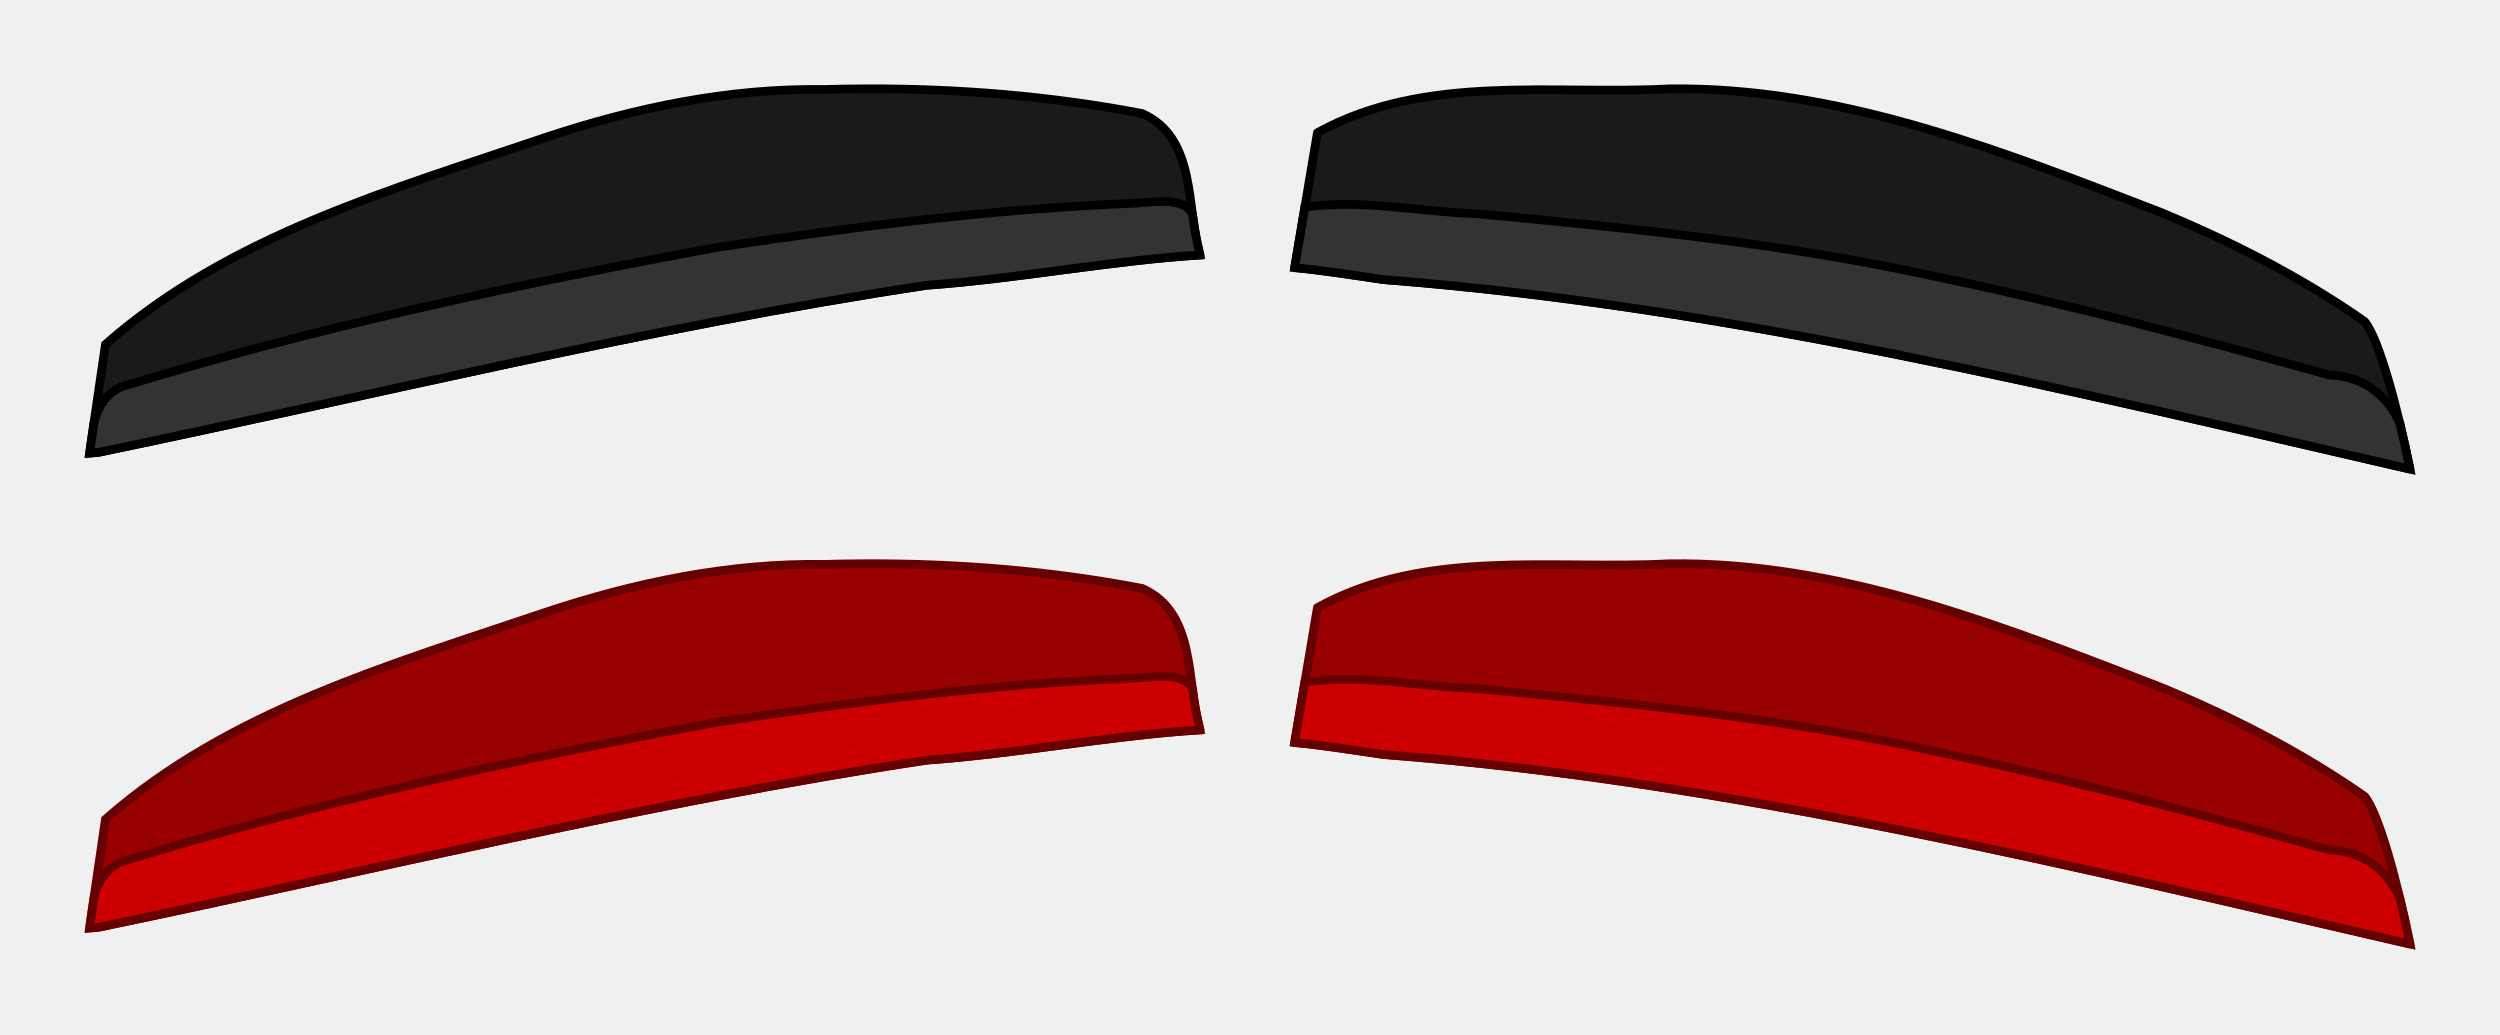
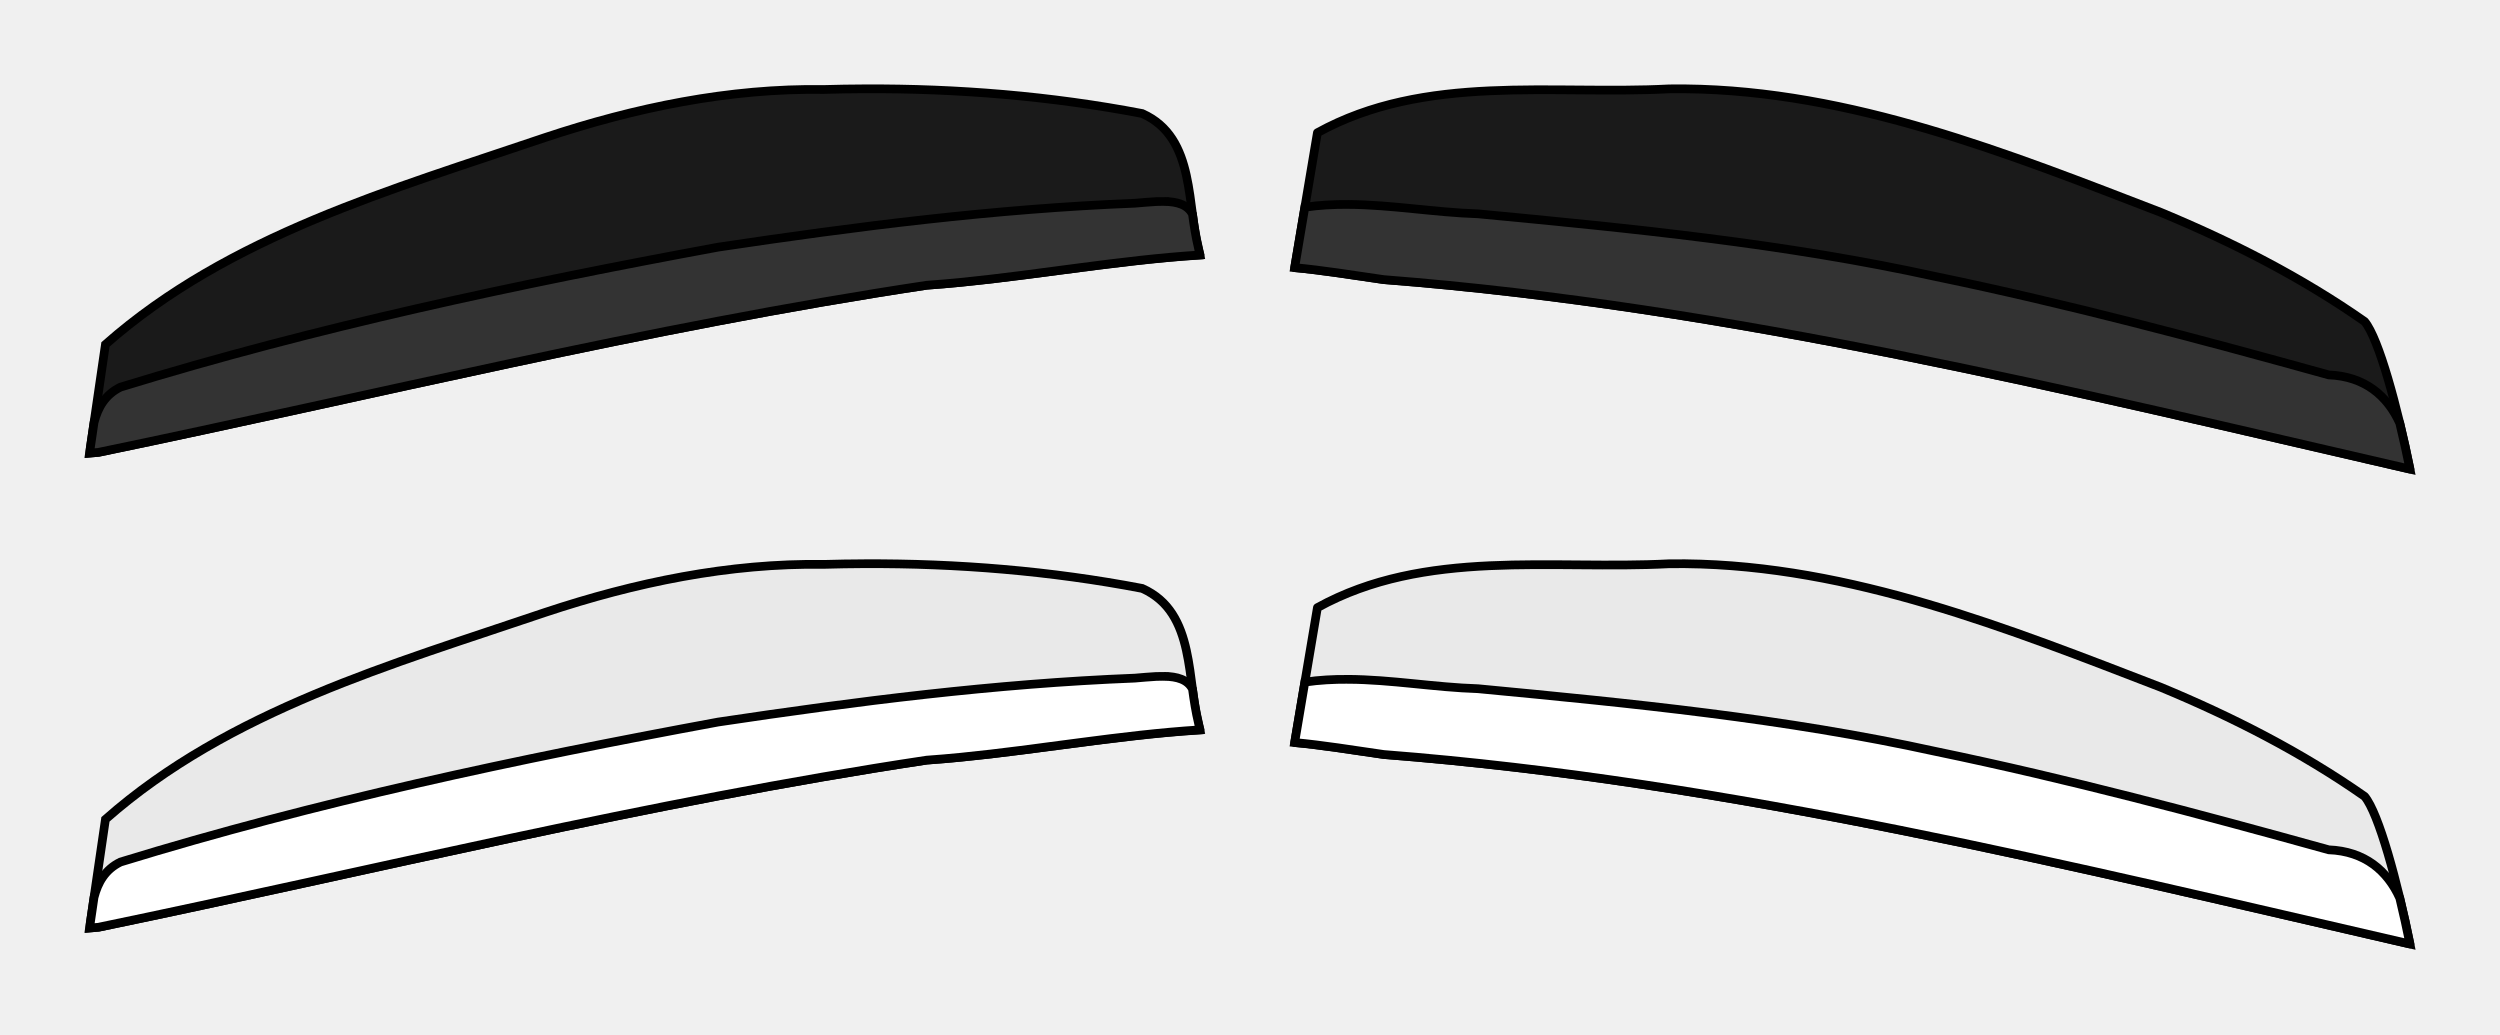
<svg xmlns="http://www.w3.org/2000/svg" width="296.09mm" height="122.488mm" viewBox="0 0 296.09 122.488" version="1.1" id="svg5">
  <defs id="defs2">
    <linearGradient id="linearGradient8705">
      <stop style="stop-color:#0000ff;stop-opacity:1;" offset="0" id="stop8703" />
    </linearGradient>
    <linearGradient id="linearGradient8655">
      <stop style="stop-color:#0000ff;stop-opacity:1;" offset="0" id="stop8653" />
    </linearGradient>
    <linearGradient id="linearGradient8629">
      <stop style="stop-color:#0000ff;stop-opacity:1;" offset="0" id="stop8627" />
    </linearGradient>
    <linearGradient id="linearGradient8541">
      <stop style="stop-color:#000000;stop-opacity:1;" offset="0" id="stop8539" />
    </linearGradient>
  </defs>
  <style type="text/css" id="style2">
	.st0{fill:#61E0DF;}
	.st1{fill:#3ED8D2;}
</style>
  <style type="text/css" id="style2-5">
	.st0{fill:#3ED8D2;}
	.st1{fill:#61E0DF;}
	.st2{opacity:8.000000e-002;}
</style>
  <g id="g1246" transform="translate(-2.9388548e-6,56.24446)">
    <g id="g1238" transform="matrix(3.897851,0,0,3.897851,-635.377,-177.2337)">
-       <path id="path1234" style="fill:#990000;fill-opacity:1;stroke:#660000;stroke-width:1.002;stroke-linecap:round;stroke-linejoin:round;stroke-miterlimit:4;stroke-dasharray:none;stroke-opacity:1" d="m 809.639,182.055 c -0.614,-0.007 -1.229,-0.004 -1.846,0.004 -13.495,0.712 -28.039,-1.792 -40.41,5.037 -0.871,5.164 -1.742,10.328 -2.613,15.492 3.24,0.305 6.522,0.837 10.227,1.375 39.949,3.107 78.954,12.805 117.859,21.766 -1.436,-7.059 -3.583,-15.025 -5.213,-16.955 -7.265,-5.086 -15.212,-9.13 -23.391,-12.525 -17.534,-6.755 -35.571,-13.991 -54.613,-14.193 z" transform="scale(0.2645833)" />
-       <path id="path1236" style="fill:#cc0000;fill-opacity:1;stroke:#660000;stroke-width:1px;stroke-linecap:butt;stroke-linejoin:miter;stroke-opacity:1" d="m 770.904,195.33 c -1.657,-0.009 -3.312,0.077 -4.965,0.32 -0.39,2.312 -0.78,4.625 -1.17,6.938 3.24,0.305 6.522,0.837 10.227,1.375 39.947,3.107 78.95,12.805 117.854,21.766 -0.355,-1.744 -0.746,-3.529 -1.17,-5.281 -1.417,-3.136 -4.019,-5.376 -8.156,-5.539 -14.944,-4.148 -29.952,-8.151 -45.145,-11.297 -17.296,-3.802 -34.943,-5.53 -52.547,-7.203 -4.97,-0.155 -9.956,-1.051 -14.928,-1.078 z" transform="scale(0.2645833)" />
+       <path id="path1234" style="fill:#e9e9e9;fill-opacity:1;stroke:#000000;stroke-width:1.002;stroke-linecap:round;stroke-linejoin:round;stroke-miterlimit:4;stroke-dasharray:none;stroke-opacity:1" d="m 809.639,182.055 c -0.614,-0.007 -1.229,-0.004 -1.846,0.004 -13.495,0.712 -28.039,-1.792 -40.41,5.037 -0.871,5.164 -1.742,10.328 -2.613,15.492 3.24,0.305 6.522,0.837 10.227,1.375 39.949,3.107 78.954,12.805 117.859,21.766 -1.436,-7.059 -3.583,-15.025 -5.213,-16.955 -7.265,-5.086 -15.212,-9.13 -23.391,-12.525 -17.534,-6.755 -35.571,-13.991 -54.613,-14.193 z" transform="scale(0.2645833)" />
+       <path id="path1236" style="fill:#ffffff;fill-opacity:1;stroke:#000000;stroke-width:1px;stroke-linecap:butt;stroke-linejoin:miter;stroke-opacity:1" d="m 770.904,195.33 c -1.657,-0.009 -3.312,0.077 -4.965,0.32 -0.39,2.312 -0.78,4.625 -1.17,6.938 3.24,0.305 6.522,0.837 10.227,1.375 39.947,3.107 78.95,12.805 117.854,21.766 -0.355,-1.744 -0.746,-3.529 -1.17,-5.281 -1.417,-3.136 -4.019,-5.376 -8.156,-5.539 -14.944,-4.148 -29.952,-8.151 -45.145,-11.297 -17.296,-3.802 -34.943,-5.53 -52.547,-7.203 -4.97,-0.155 -9.956,-1.051 -14.928,-1.078 z" transform="scale(0.2645833)" />
    </g>
    <g id="g1244" transform="matrix(3.897851,0,0,3.897851,-154.9272,-177.7097)">
-       <path id="path1240" style="display:inline;fill:#990000;fill-opacity:1;stroke:#660000;stroke-width:1px;stroke-linecap:butt;stroke-linejoin:miter;stroke-opacity:1" d="m 249.461,182.514 c -1.53,0.007 -3.058,0.034 -4.586,0.078 -10.936,-0.166 -21.718,2.083 -32.059,5.52 -17.575,5.976 -36.254,11.221 -50.482,23.758 l -1.826,12.479 c 0.337,-0.033 0.699,-0.045 1.029,-0.084 31.579,-6.538 63.106,-14.375 95.104,-19.191 10.479,-0.747 20.947,-2.804 31.387,-3.465 0.002,-0.013 0.002,-0.026 0.004,-0.039 -1.611,-5.502 -0.358,-13.418 -6.635,-16.217 -10.492,-2.01 -21.227,-2.888 -31.936,-2.838 z" transform="scale(0.2645833)" />
-       <path id="path1242" style="fill:#cc0000;fill-opacity:1;stroke:#660000;stroke-width:1px;stroke-linecap:butt;stroke-linejoin:miter;stroke-opacity:1" d="m 283.938,195.447 c -0.298,-0.006 -0.605,0.001 -0.914,0.016 -0.826,0.038 -1.678,0.131 -2.471,0.191 -16.038,0.632 -32.001,2.665 -47.863,5.045 -23.107,4.265 -46.163,9.168 -68.635,16.076 -1.757,0.867 -2.591,2.335 -3.031,4.055 l -0.434,2.961 c -0.015,0.187 -0.045,0.366 -0.059,0.555 0.33,-0.031 0.683,-0.044 1.006,-0.082 31.579,-6.538 63.106,-14.375 95.104,-19.191 1.31,-0.093 2.62,-0.206 3.93,-0.336 9.163,-0.906 18.317,-2.564 27.449,-3.143 -0.056,-0.275 -0.113,-0.549 -0.17,-0.824 -0.293,-1.223 -0.501,-2.519 -0.678,-3.857 -0.558,-1.112 -1.795,-1.438 -3.234,-1.465 z" transform="scale(0.2645833)" />
+       <path id="path1240" style="display:inline;fill:#e9e9e9;fill-opacity:1;stroke:#000000;stroke-width:1px;stroke-linecap:butt;stroke-linejoin:miter;stroke-opacity:1" d="m 249.461,182.514 c -1.53,0.007 -3.058,0.034 -4.586,0.078 -10.936,-0.166 -21.718,2.083 -32.059,5.52 -17.575,5.976 -36.254,11.221 -50.482,23.758 l -1.826,12.479 c 0.337,-0.033 0.699,-0.045 1.029,-0.084 31.579,-6.538 63.106,-14.375 95.104,-19.191 10.479,-0.747 20.947,-2.804 31.387,-3.465 0.002,-0.013 0.002,-0.026 0.004,-0.039 -1.611,-5.502 -0.358,-13.418 -6.635,-16.217 -10.492,-2.01 -21.227,-2.888 -31.936,-2.838 z" transform="scale(0.2645833)" />
+       <path id="path1242" style="fill:#ffffff;fill-opacity:1;stroke:#000000;stroke-width:1px;stroke-linecap:butt;stroke-linejoin:miter;stroke-opacity:1" d="m 283.938,195.447 c -0.298,-0.006 -0.605,0.001 -0.914,0.016 -0.826,0.038 -1.678,0.131 -2.471,0.191 -16.038,0.632 -32.001,2.665 -47.863,5.045 -23.107,4.265 -46.163,9.168 -68.635,16.076 -1.757,0.867 -2.591,2.335 -3.031,4.055 l -0.434,2.961 c -0.015,0.187 -0.045,0.366 -0.059,0.555 0.33,-0.031 0.683,-0.044 1.006,-0.082 31.579,-6.538 63.106,-14.375 95.104,-19.191 1.31,-0.093 2.62,-0.206 3.93,-0.336 9.163,-0.906 18.317,-2.564 27.449,-3.143 -0.056,-0.275 -0.113,-0.549 -0.17,-0.824 -0.293,-1.223 -0.501,-2.519 -0.678,-3.857 -0.558,-1.112 -1.795,-1.438 -3.234,-1.465 z" transform="scale(0.2645833)" />
    </g>
  </g>
  <g id="g1232">
    <g id="g26325" transform="matrix(3.897851,0,0,3.897851,-635.377,-177.2337)">
      <path id="path25607" style="fill:#1a1a1a;stroke:#000000;stroke-width:1.002;stroke-linecap:round;stroke-linejoin:round;stroke-miterlimit:4;stroke-dasharray:none;stroke-opacity:1" d="m 809.639,182.055 c -0.614,-0.007 -1.229,-0.004 -1.846,0.004 -13.495,0.712 -28.039,-1.792 -40.41,5.037 -0.871,5.164 -1.742,10.328 -2.613,15.492 3.24,0.305 6.522,0.837 10.227,1.375 39.949,3.107 78.954,12.805 117.859,21.766 -1.436,-7.059 -3.583,-15.025 -5.213,-16.955 -7.265,-5.086 -15.212,-9.13 -23.391,-12.525 -17.534,-6.755 -35.571,-13.991 -54.613,-14.193 z" transform="scale(0.2645833)" />
      <path id="path26050" style="fill:#333333;stroke:#000000;stroke-width:1px;stroke-linecap:butt;stroke-linejoin:miter;stroke-opacity:1" d="m 770.904,195.33 c -1.657,-0.009 -3.312,0.077 -4.965,0.32 -0.39,2.312 -0.78,4.625 -1.17,6.938 3.24,0.305 6.522,0.837 10.227,1.375 39.947,3.107 78.95,12.805 117.854,21.766 -0.355,-1.744 -0.746,-3.529 -1.17,-5.281 -1.417,-3.136 -4.019,-5.376 -8.156,-5.539 -14.944,-4.148 -29.952,-8.151 -45.145,-11.297 -17.296,-3.802 -34.943,-5.53 -52.547,-7.203 -4.97,-0.155 -9.956,-1.051 -14.928,-1.078 z" transform="scale(0.2645833)" />
    </g>
    <g id="g25406" transform="matrix(3.897851,0,0,3.897851,-154.9272,-177.7097)">
      <path id="path24614" style="display:inline;fill:#1a1a1a;stroke:#000000;stroke-width:1px;stroke-linecap:butt;stroke-linejoin:miter;stroke-opacity:1" d="m 249.461,182.514 c -1.53,0.007 -3.058,0.034 -4.586,0.078 -10.936,-0.166 -21.718,2.083 -32.059,5.52 -17.575,5.976 -36.254,11.221 -50.482,23.758 l -1.826,12.479 c 0.337,-0.033 0.699,-0.045 1.029,-0.084 31.579,-6.538 63.106,-14.375 95.104,-19.191 10.479,-0.747 20.947,-2.804 31.387,-3.465 0.002,-0.013 0.002,-0.026 0.004,-0.039 -1.611,-5.502 -0.358,-13.418 -6.635,-16.217 -10.492,-2.01 -21.227,-2.888 -31.936,-2.838 z" transform="scale(0.2645833)" />
      <path id="path24977" style="fill:#333333;stroke:#000000;stroke-width:1px;stroke-linecap:butt;stroke-linejoin:miter;stroke-opacity:1" d="m 283.938,195.447 c -0.298,-0.006 -0.605,0.001 -0.914,0.016 -0.826,0.038 -1.678,0.131 -2.471,0.191 -16.038,0.632 -32.001,2.665 -47.863,5.045 -23.107,4.265 -46.163,9.168 -68.635,16.076 -1.757,0.867 -2.591,2.335 -3.031,4.055 l -0.434,2.961 c -0.015,0.187 -0.045,0.366 -0.059,0.555 0.33,-0.031 0.683,-0.044 1.006,-0.082 31.579,-6.538 63.106,-14.375 95.104,-19.191 1.31,-0.093 2.62,-0.206 3.93,-0.336 9.163,-0.906 18.317,-2.564 27.449,-3.143 -0.056,-0.275 -0.113,-0.549 -0.17,-0.824 -0.293,-1.223 -0.501,-2.519 -0.678,-3.857 -0.558,-1.112 -1.795,-1.438 -3.234,-1.465 z" transform="scale(0.2645833)" />
    </g>
  </g>
</svg>
